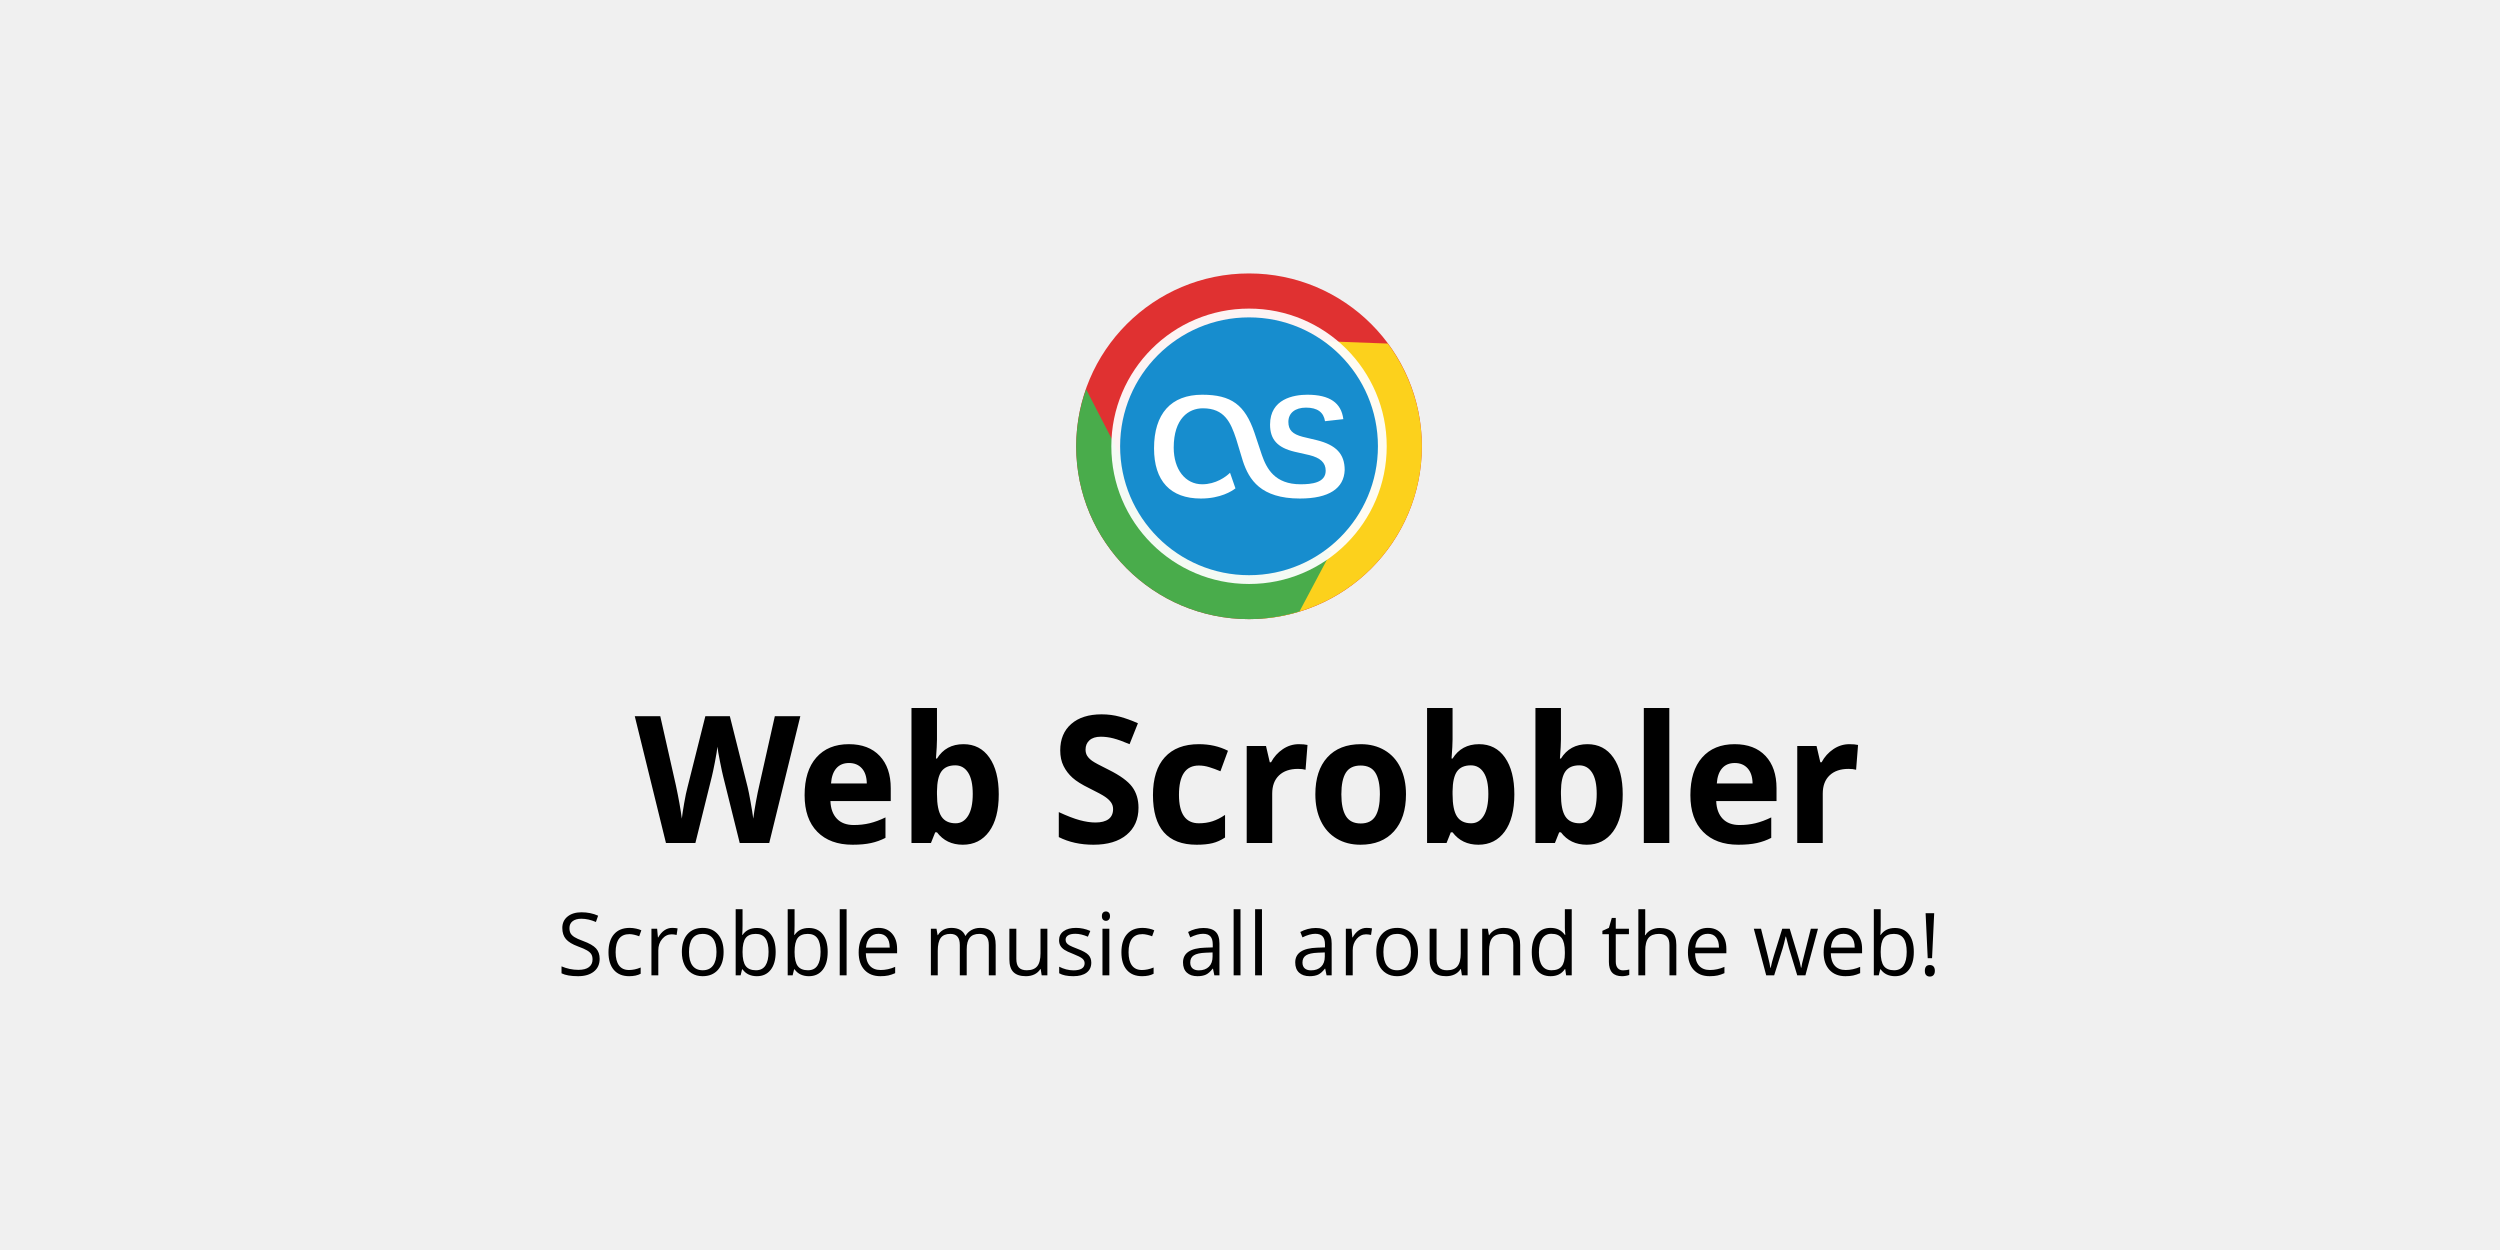
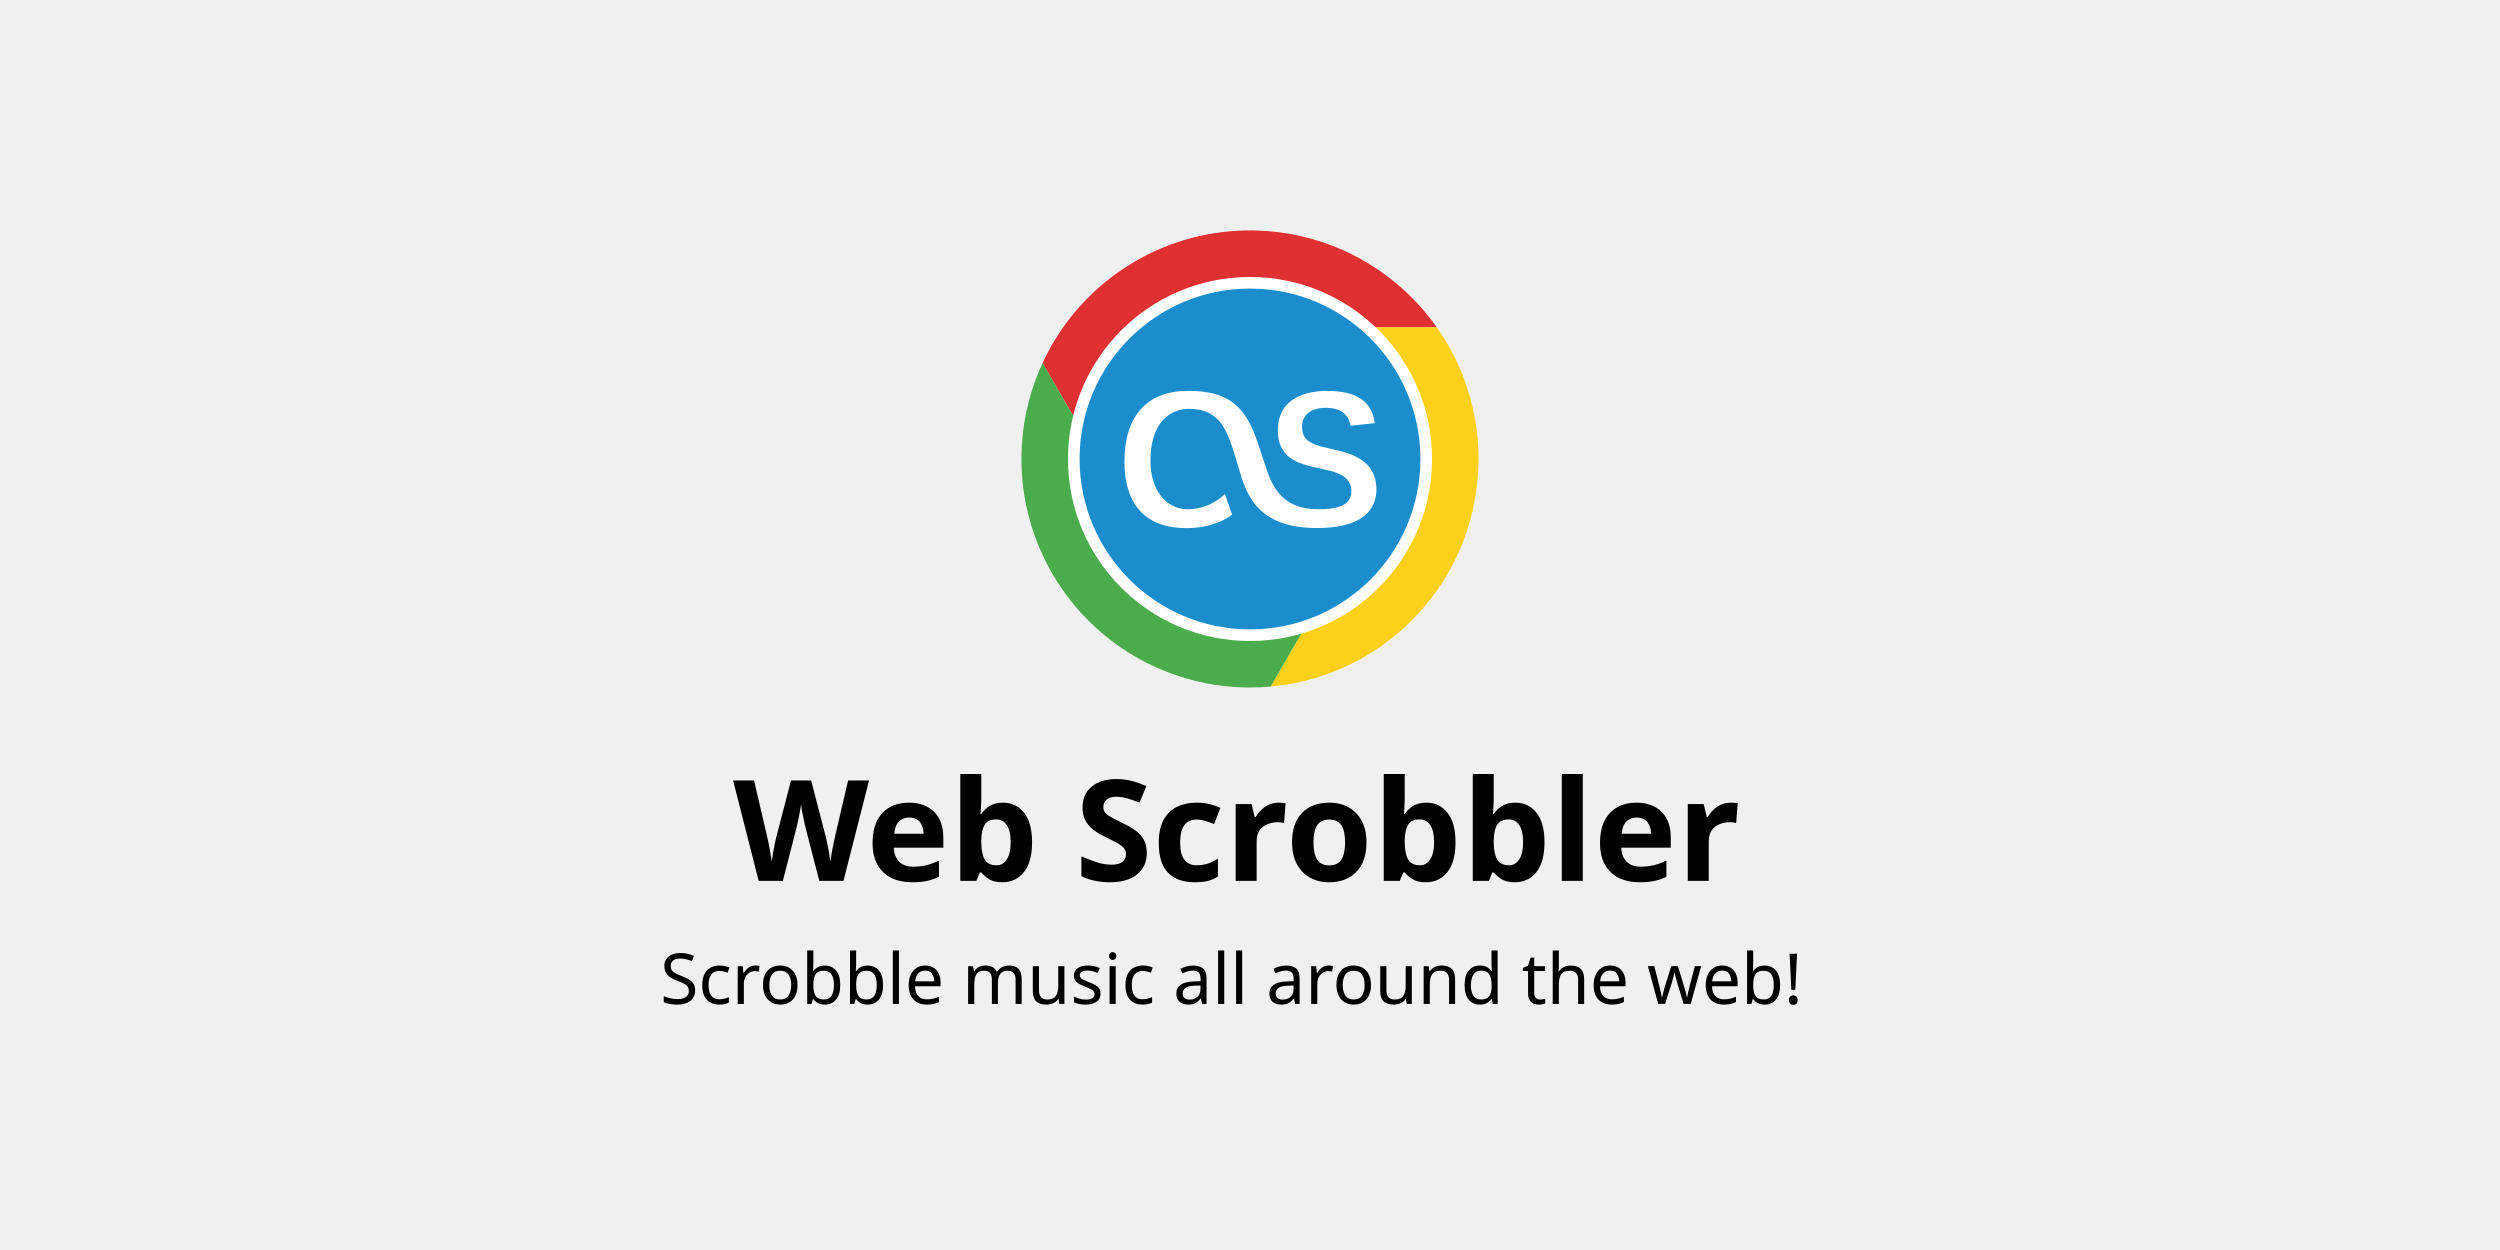
- <svg xmlns="http://www.w3.org/2000/svg" version="1.1" id="svg2" viewBox="0 0 1280 640" height="640" width="1280">
-   <defs id="defs4" />
-   <g transform="translate(0,-412.3622)" id="layer1">
-     <text transform="scale(0.9817914,1.018546)" id="text3374" y="828.606" x="331.028" style="font-style:normal;font-weight:normal;font-size:29.769px;line-height:125%;font-family:sans-serif;letter-spacing:0px;word-spacing:0px;fill:#000000;fill-opacity:1;stroke:none;stroke-width:1px;stroke-linecap:butt;stroke-linejoin:miter;stroke-opacity:1" xml:space="preserve">
-       <tspan style="font-style:normal;font-variant:normal;font-weight:bold;font-stretch:normal;font-size:89.308px;font-family:'Open Sans';-inkscape-font-specification:'Open Sans Bold'" y="828.606" x="331.028" id="tspan3376">Web Scrobbler</tspan>
-     </text>
-     <text transform="scale(0.9874895,1.012669)" id="text3382" y="900.325" x="288.864" style="font-style:normal;font-weight:normal;font-size:29.347px;line-height:125%;font-family:sans-serif;letter-spacing:0px;word-spacing:0px;fill:#000000;fill-opacity:1;stroke:none;stroke-width:1px;stroke-linecap:butt;stroke-linejoin:miter;stroke-opacity:1" xml:space="preserve">
-       <tspan style="font-style:normal;font-variant:normal;font-weight:normal;font-stretch:normal;font-size:44.02px;font-family:'Open Sans';-inkscape-font-specification:'Open Sans'" y="900.325" x="288.864" id="tspan3384">Scrobble music all around the web!</tspan>
-     </text>
-     <g id="layer1-0" transform="matrix(1.5,0,0,1.5,543.5,-841.6809)">
-       <circle style="fill:#e03131;fill-opacity:1;stroke:none;stroke-width:1;stroke-miterlimit:4;stroke-dasharray:none;stroke-opacity:1" id="path4214" cx="64" cy="988.362" r="59" />
-       <path style="fill:#fcd11c;fill-opacity:1;fill-rule:evenodd;stroke:none;stroke-width:1px;stroke-linecap:butt;stroke-linejoin:miter;stroke-opacity:1" d="M 76.428,27.643 83.332,98.387 68.914,122.762 A 59,59 0 0 0 123,64 59,59 0 0 0 111.369,28.936 L 76.428,27.643 Z" transform="translate(0,924.3622)" id="path4737-7" />
-       <path style="fill:#49ac4b;fill-opacity:1;stroke:none;stroke-width:1;stroke-miterlimit:4;stroke-dasharray:none;stroke-opacity:1" d="M 8.385,968.876 A 59,59 0 0 0 5,988.362 a 59,59 0 0 0 59,59 59,59 0 0 0 17.227,-2.631 L 92.143,1024.147 32.857,1016.29 8.385,968.876 Z" id="path4214-3" />
-       <circle style="fill:#ffffff;fill-opacity:0.941;stroke:none;stroke-width:1;stroke-miterlimit:4;stroke-dasharray:none;stroke-opacity:1" id="path4198" cx="64" cy="988.362" r="47" />
-       <g id="g5836-3" transform="matrix(2.31579,0,0,2.31579,20,944.3622)">
-         <circle style="fill:#178dce;fill-opacity:1;stroke:none;stroke-width:1;stroke-miterlimit:4;stroke-dasharray:none;stroke-opacity:1" id="path3342" cx="19" cy="19" r="19" />
-         <path id="path4140-5" d="m 26.5,26.7 c -5.8,0 -7.5,-2.8 -8.4,-5.5 l -1,-3.3 c -0.8,-2.4 -1.7,-4.5 -4.9,-4.5 -2.1,0 -4.3,1.5 -4.3,5.8 0,3.2 1.7,5.4 4.2,5.4 2,0 3.5,-1.1 4.1,-1.7 l 0.8,2.3 c -0.5,0.4 -2.2,1.5 -5.1,1.5 -4.5,0 -6.9,-2.6 -6.9,-7.4 0,-5.1 2.5,-7.9 7.1,-7.9 4.3,0 6.3,1.5 7.7,5.6 l 1.1,3.3 c 0.7,2 1.9,4.3 5.7,4.3 1.6,0 3.7,-0.2 3.7,-2 0,-1.2 -0.8,-1.9 -2.4,-2.3 l -2.2,-0.5 c -2.5,-0.6 -3.6,-1.8 -3.6,-4 0,-3.8 3.5,-4.4 5.5,-4.4 3.3,0 5,1.2 5.3,3.6 l -2.7,0.3 c -0.2,-1.3 -1.1,-2 -2.8,-2 -1.6,0 -2.6,0.8 -2.6,2.1 0,1.2 0.6,1.8 2.1,2.2 l 2.1,0.5 c 2.8,0.7 4.1,2 4.1,4.4 -0.1,2.7 -2.3,4.2 -6.6,4.2 z" style="fill:#ffffff" />
-       </g>
-     </g>
+ <svg xmlns="http://www.w3.org/2000/svg" id="svg2" viewBox="0 0 1280 640">
+   <defs>
+     <style>.cls-1,.cls-2,.cls-3{isolation:isolate;}.cls-2{font-size:72px;font-family:MerriweatherSans-Bold, Merriweather Sans;font-weight:700;}.cls-3{font-size:36px;font-family:MerriweatherSans-Regular, Merriweather Sans;}.cls-4{fill:#e03031;}.cls-5{fill:#fdd11a;}.cls-6{fill:#4aac4a;}.cls-7{fill:none;}.cls-8{fill:#fff;}.cls-9{fill:#1b8ccc;}</style>
+   </defs>
+   <g id="text3374" class="cls-1">
+     <text class="cls-2" transform="translate(375.34 451)">Web Scrobbler</text>
  </g>
+   <g id="text3382" class="cls-1">
+     <text class="cls-3" transform="translate(338.01 514) scale(0.99 1)">Scrobble music all around the web!</text>
+   </g>
+   <path class="cls-4" d="M735.62,167.58H640A67.47,67.47,0,0,0,580.63,267l-46.84-81.13a117,117,0,0,1,201.83-18.3Z" />
+   <path class="cls-5" d="M757,235A117,117,0,0,1,650.59,351.52l46.92-81.3.16-.26A67.45,67.45,0,0,0,640,167.58h95.62A116.37,116.37,0,0,1,757,235Z" />
+   <path class="cls-6" d="M697.51,270.22l-46.92,81.3q-5.24.48-10.59.48A117,117,0,0,1,533.79,185.88L580.63,267l.08.14a67.46,67.46,0,0,0,116.8,3.07Z" />
+   <path class="cls-7" d="M707.42,235a67.19,67.19,0,0,1-9.75,35l-.16.26a67.46,67.46,0,0,1-116.8-3.07l-.08-.14a67.43,67.43,0,1,1,126.79-32Z" />
+   <line class="cls-7" x1="581.62" y1="268.71" x2="580.71" y2="267.15" />
+   <line class="cls-7" x1="698.38" y1="268.71" x2="697.67" y2="269.96" />
+   <circle class="cls-8" cx="640" cy="235" r="93.2" />
+   <circle class="cls-9" cx="640" cy="235" r="87.25" />
+   <path id="path4140" class="cls-8" d="M674.44,270.36c-26.63,0-34.44-12.86-38.57-25.26L631.27,230c-3.67-11-7.8-20.67-22.5-20.67-9.64,0-19.74,6.89-19.74,26.64,0,14.69,7.8,24.8,19.28,24.8a27.72,27.72,0,0,0,18.83-7.81l3.68,10.56c-2.3,1.84-10.11,6.89-23.43,6.89-20.66,0-31.68-11.94-31.68-34,0-23.42,11.48-36.28,32.6-36.28,19.75,0,28.93,6.89,35.36,25.72L648.73,241c3.21,9.18,8.72,19.75,26.17,19.75,7.35,0,17-.92,17-9.19,0-5.51-3.67-8.72-11-10.56l-10.1-2.3c-11.48-2.75-16.53-8.26-16.53-18.37,0-17.45,16.07-20.2,25.25-20.2,15.16,0,23,5.51,24.34,16.53L691.43,218c-.91-6-5-9.19-12.85-9.19-7.35,0-11.94,3.68-11.94,9.65,0,5.51,2.75,8.26,9.64,10.1l9.64,2.3c12.86,3.21,18.83,9.18,18.83,20.2C704.29,263.47,694.19,270.36,674.44,270.36Z" />
</svg>
